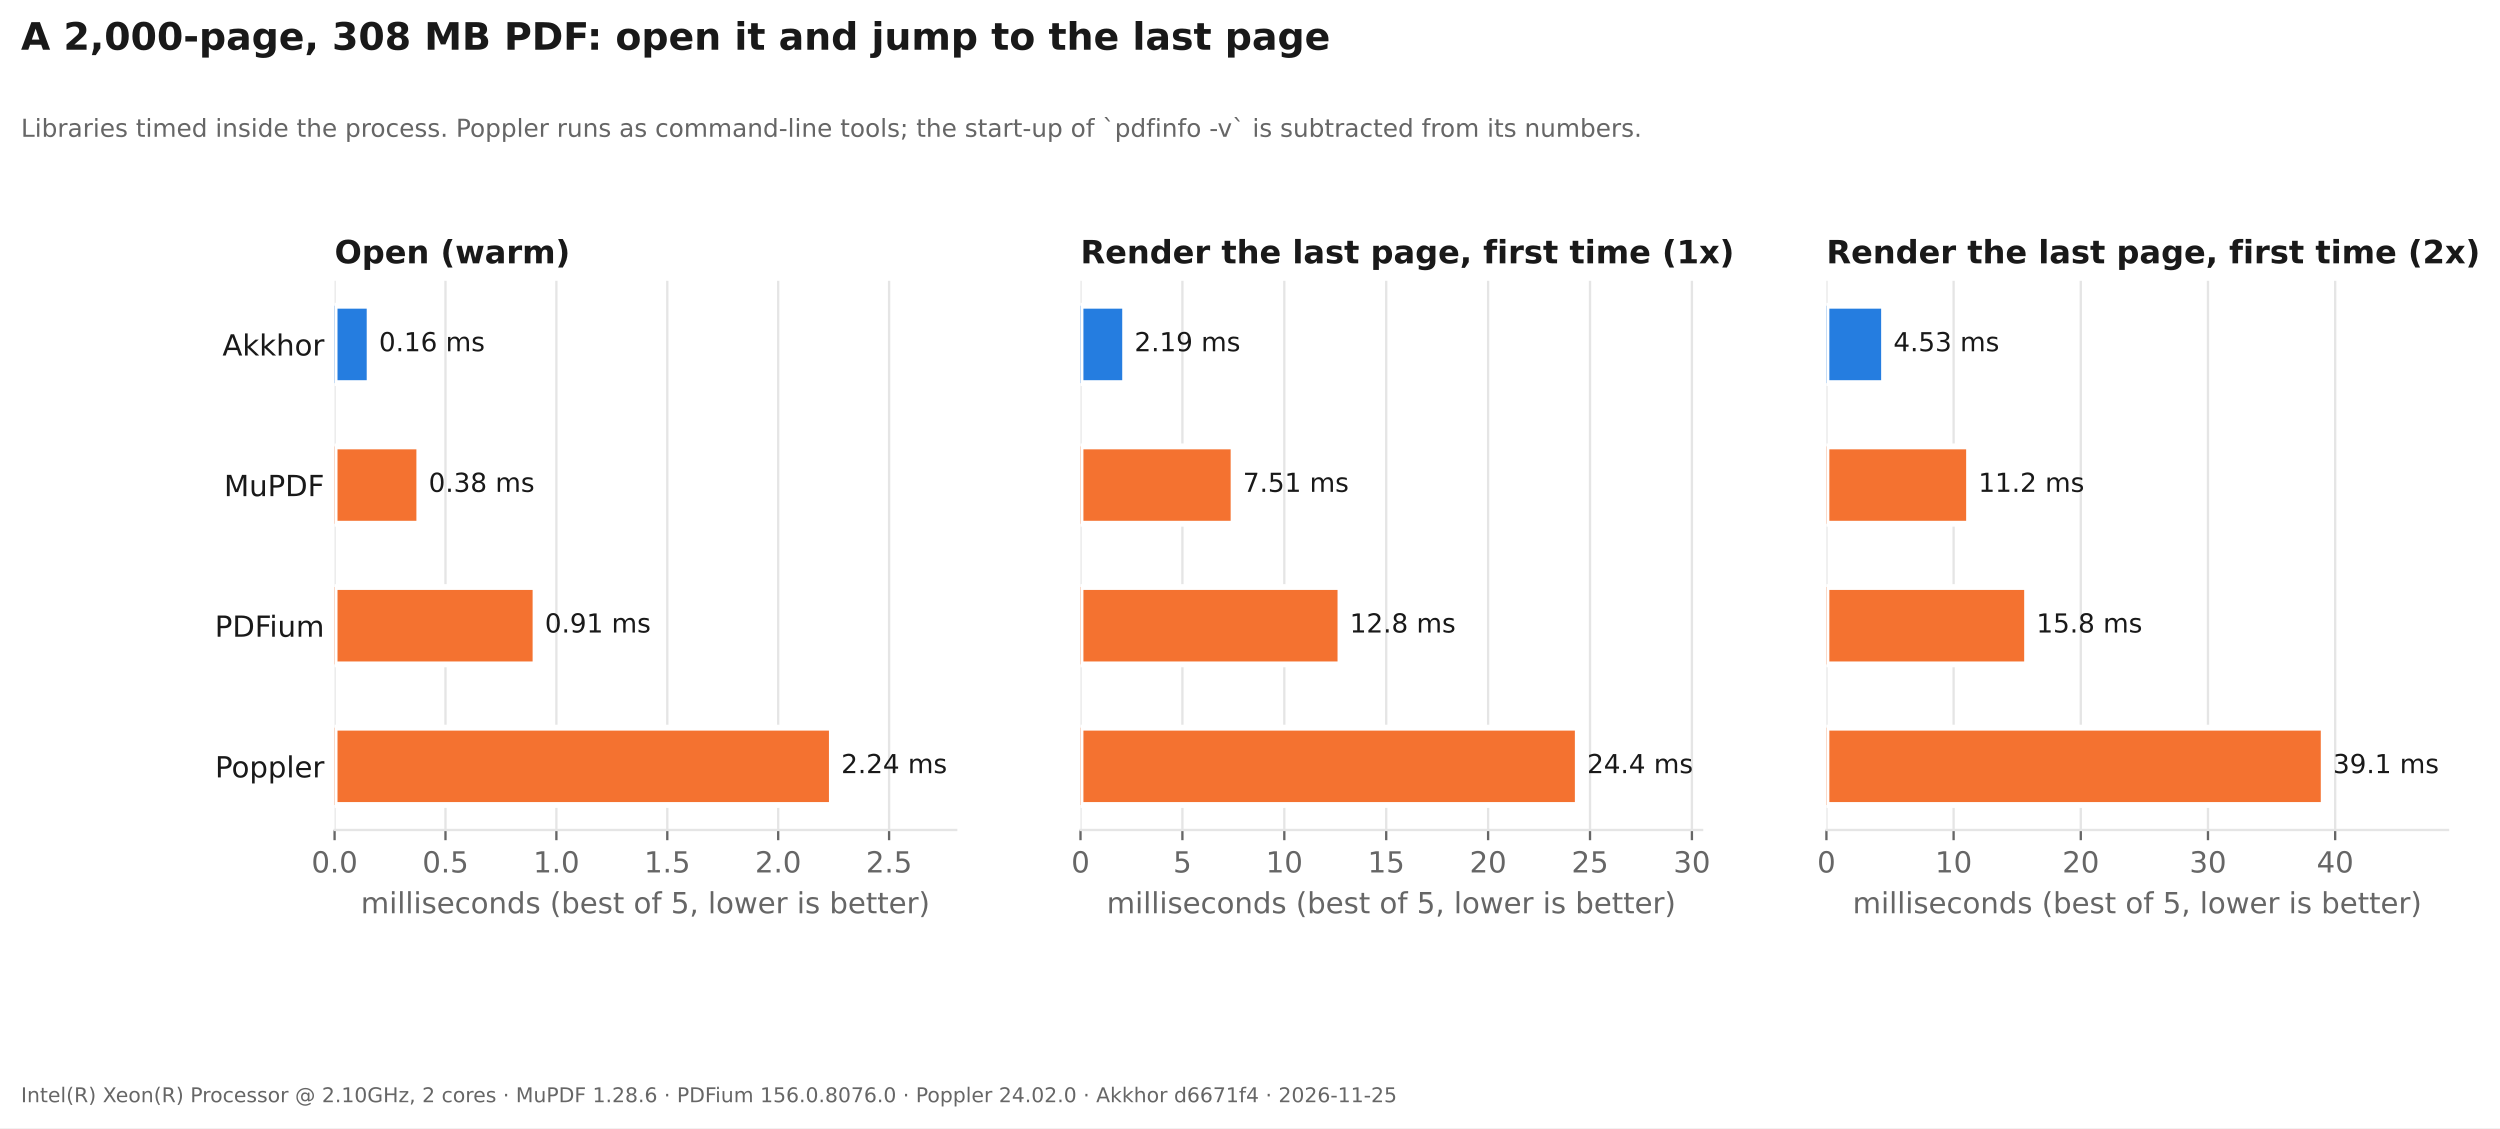
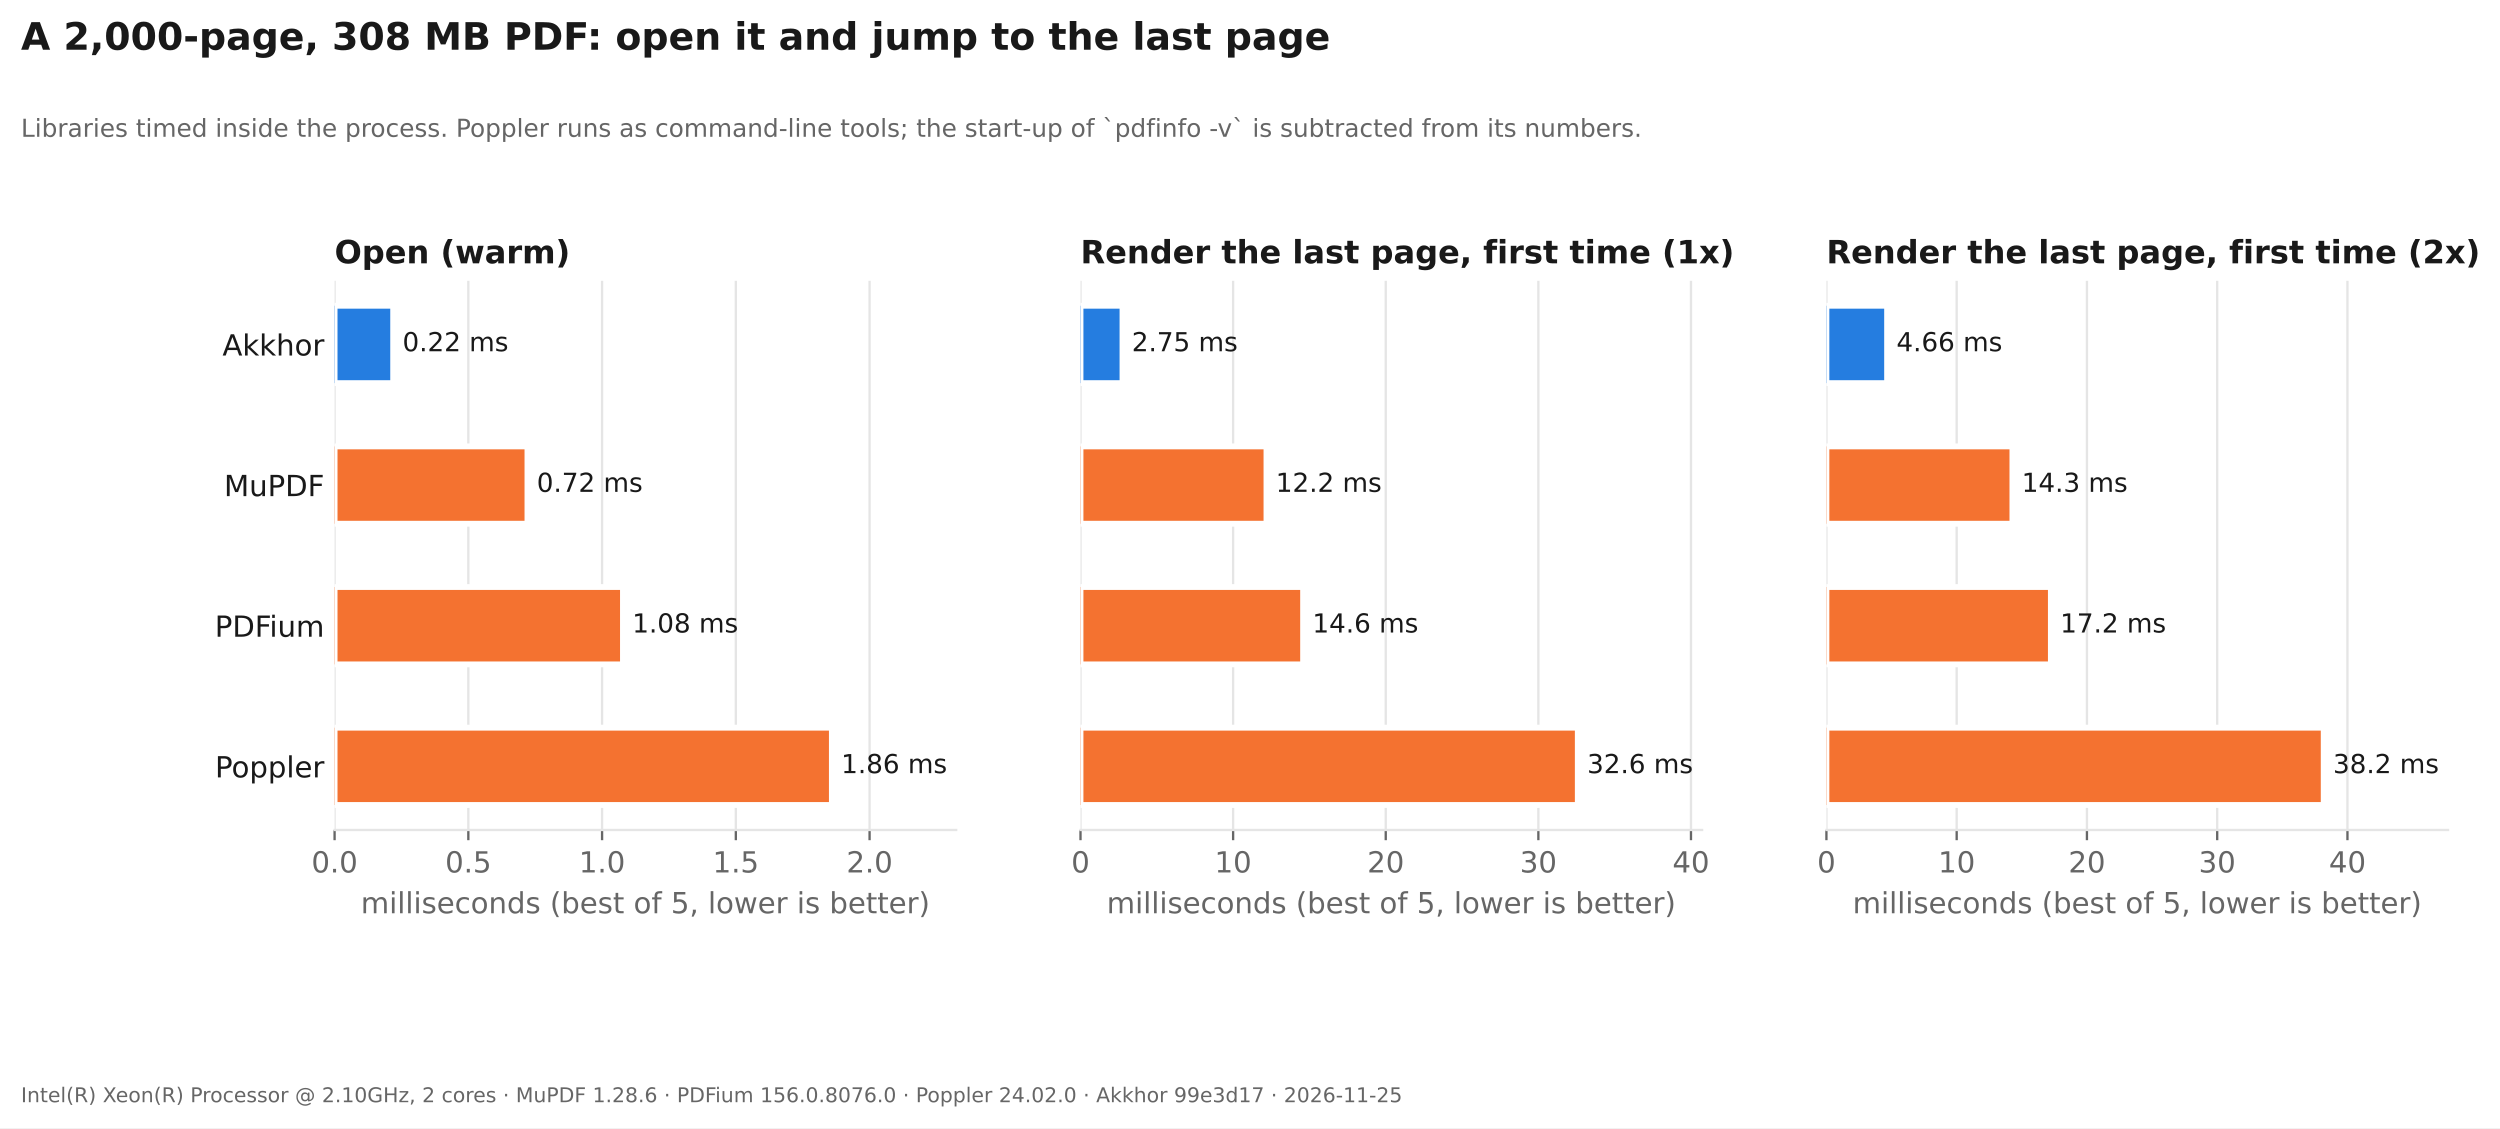
<svg xmlns="http://www.w3.org/2000/svg" xmlns:xlink="http://www.w3.org/1999/xlink" width="858.08pt" height="387.202pt" viewBox="0 0 858.08 387.202" version="1.1">
  <defs>
    <style type="text/css">*{stroke-linejoin: round; stroke-linecap: butt}</style>
  </defs>
  <g id="figure_1">
    <g id="patch_1">
      <path d="M 0 387.202  L 858.08 387.202  L 858.08 0  L 0 0  z " style="fill: #ffffff" />
    </g>
    <g id="axes_1">
      <g id="patch_2">
        <path d="M 114.84 284.873  L 328.193 284.873  L 328.193 96.377  L 114.84 96.377  z " style="fill: #ffffff" />
      </g>
      <g id="matplotlib.axis_1">
        <g id="xtick_1">
          <g id="line2d_1">
-             <path d="M 114.84 284.873  L 114.84 96.377  " clip-path="url(#p7be6ec10b6)" style="fill: none; stroke: #e5e5e5; stroke-width: 0.8; stroke-linecap: square" />
+             <path d="M 114.84 284.873  L 114.84 96.377  " clip-path="url(#p5f30c276a0)" style="fill: none; stroke: #e5e5e5; stroke-width: 0.8; stroke-linecap: square" />
          </g>
          <g id="line2d_2">
            <defs>
-               <path id="m6d12902728" d="M 0 0  L 0 3.5  " style="stroke: #666666; stroke-width: 0.8" />
+               <path id="mf5a9e89956" d="M 0 0  L 0 3.5  " style="stroke: #666666; stroke-width: 0.8" />
            </defs>
            <g>
-               <use xlink:href="#m6d12902728" x="114.84" y="284.873" style="fill: #666666; stroke: #666666; stroke-width: 0.8" />
+               <use xlink:href="#mf5a9e89956" x="114.84" y="284.873" style="fill: #666666; stroke: #666666; stroke-width: 0.8" />
            </g>
          </g>
          <g id="text_1">
            <text style="font-size: 10px; font-family: 'DejaVu Sans'; text-anchor: middle; fill: #666666" x="114.84" y="299.471" transform="rotate(-0 114.84 299.4707)">0.0</text>
          </g>
        </g>
        <g id="xtick_2">
          <g id="line2d_3">
-             <path d="M 152.905 284.873  L 152.905 96.377  " clip-path="url(#p7be6ec10b6)" style="fill: none; stroke: #e5e5e5; stroke-width: 0.8; stroke-linecap: square" />
+             <path d="M 160.747 284.873  L 160.747 96.377  " clip-path="url(#p5f30c276a0)" style="fill: none; stroke: #e5e5e5; stroke-width: 0.8; stroke-linecap: square" />
          </g>
          <g id="line2d_4">
            <g>
-               <use xlink:href="#m6d12902728" x="152.905" y="284.873" style="fill: #666666; stroke: #666666; stroke-width: 0.8" />
+               <use xlink:href="#mf5a9e89956" x="160.747" y="284.873" style="fill: #666666; stroke: #666666; stroke-width: 0.8" />
            </g>
          </g>
          <g id="text_2">
-             <text style="font-size: 10px; font-family: 'DejaVu Sans'; text-anchor: middle; fill: #666666" x="152.905" y="299.471" transform="rotate(-0 152.9048 299.4707)">0.5</text>
+             <text style="font-size: 10px; font-family: 'DejaVu Sans'; text-anchor: middle; fill: #666666" x="160.747" y="299.471" transform="rotate(-0 160.747 299.4707)">0.5</text>
          </g>
        </g>
        <g id="xtick_3">
          <g id="line2d_5">
-             <path d="M 190.97 284.873  L 190.97 96.377  " clip-path="url(#p7be6ec10b6)" style="fill: none; stroke: #e5e5e5; stroke-width: 0.8; stroke-linecap: square" />
+             <path d="M 206.654 284.873  L 206.654 96.377  " clip-path="url(#p5f30c276a0)" style="fill: none; stroke: #e5e5e5; stroke-width: 0.8; stroke-linecap: square" />
          </g>
          <g id="line2d_6">
            <g>
-               <use xlink:href="#m6d12902728" x="190.97" y="284.873" style="fill: #666666; stroke: #666666; stroke-width: 0.8" />
+               <use xlink:href="#mf5a9e89956" x="206.654" y="284.873" style="fill: #666666; stroke: #666666; stroke-width: 0.8" />
            </g>
          </g>
          <g id="text_3">
-             <text style="font-size: 10px; font-family: 'DejaVu Sans'; text-anchor: middle; fill: #666666" x="190.97" y="299.471" transform="rotate(-0 190.9695 299.4707)">1.0</text>
+             <text style="font-size: 10px; font-family: 'DejaVu Sans'; text-anchor: middle; fill: #666666" x="206.654" y="299.471" transform="rotate(-0 206.6541 299.4707)">1.0</text>
          </g>
        </g>
        <g id="xtick_4">
          <g id="line2d_7">
-             <path d="M 229.034 284.873  L 229.034 96.377  " clip-path="url(#p7be6ec10b6)" style="fill: none; stroke: #e5e5e5; stroke-width: 0.8; stroke-linecap: square" />
+             <path d="M 252.561 284.873  L 252.561 96.377  " clip-path="url(#p5f30c276a0)" style="fill: none; stroke: #e5e5e5; stroke-width: 0.8; stroke-linecap: square" />
          </g>
          <g id="line2d_8">
            <g>
-               <use xlink:href="#m6d12902728" x="229.034" y="284.873" style="fill: #666666; stroke: #666666; stroke-width: 0.8" />
+               <use xlink:href="#mf5a9e89956" x="252.561" y="284.873" style="fill: #666666; stroke: #666666; stroke-width: 0.8" />
            </g>
          </g>
          <g id="text_4">
-             <text style="font-size: 10px; font-family: 'DejaVu Sans'; text-anchor: middle; fill: #666666" x="229.034" y="299.471" transform="rotate(-0 229.0343 299.4707)">1.5</text>
+             <text style="font-size: 10px; font-family: 'DejaVu Sans'; text-anchor: middle; fill: #666666" x="252.561" y="299.471" transform="rotate(-0 252.5611 299.4707)">1.5</text>
          </g>
        </g>
        <g id="xtick_5">
          <g id="line2d_9">
-             <path d="M 267.099 284.873  L 267.099 96.377  " clip-path="url(#p7be6ec10b6)" style="fill: none; stroke: #e5e5e5; stroke-width: 0.8; stroke-linecap: square" />
+             <path d="M 298.468 284.873  L 298.468 96.377  " clip-path="url(#p5f30c276a0)" style="fill: none; stroke: #e5e5e5; stroke-width: 0.8; stroke-linecap: square" />
          </g>
          <g id="line2d_10">
            <g>
-               <use xlink:href="#m6d12902728" x="267.099" y="284.873" style="fill: #666666; stroke: #666666; stroke-width: 0.8" />
+               <use xlink:href="#mf5a9e89956" x="298.468" y="284.873" style="fill: #666666; stroke: #666666; stroke-width: 0.8" />
            </g>
          </g>
          <g id="text_5">
-             <text style="font-size: 10px; font-family: 'DejaVu Sans'; text-anchor: middle; fill: #666666" x="267.099" y="299.471" transform="rotate(-0 267.099 299.4707)">2.0</text>
-           </g>
-         </g>
-         <g id="xtick_6">
-           <g id="line2d_11">
-             <path d="M 305.164 284.873  L 305.164 96.377  " clip-path="url(#p7be6ec10b6)" style="fill: none; stroke: #e5e5e5; stroke-width: 0.8; stroke-linecap: square" />
-           </g>
-           <g id="line2d_12">
-             <g>
-               <use xlink:href="#m6d12902728" x="305.164" y="284.873" style="fill: #666666; stroke: #666666; stroke-width: 0.8" />
-             </g>
-           </g>
-           <g id="text_6">
-             <text style="font-size: 10px; font-family: 'DejaVu Sans'; text-anchor: middle; fill: #666666" x="305.164" y="299.471" transform="rotate(-0 305.1638 299.4707)">2.5</text>
-           </g>
-         </g>
-         <g id="text_7">
+             <text style="font-size: 10px; font-family: 'DejaVu Sans'; text-anchor: middle; fill: #666666" x="298.468" y="299.471" transform="rotate(-0 298.4681 299.4707)">2.0</text>
+           </g>
+         </g>
+         <g id="text_6">
          <text style="font-size: 10px; font-family: 'DejaVu Sans'; text-anchor: middle; fill: #666666" x="221.516" y="313.471" transform="rotate(-0 221.5165 313.4715)">milliseconds (best of 5, lower is better)</text>
        </g>
      </g>
      <g id="matplotlib.axis_2">
        <g id="ytick_1">
+           <g id="line2d_11" />
+           <g id="text_7">
+             <text style="font-size: 10px; font-family: 'DejaVu Sans'; text-anchor: end; fill: #191919" x="111.34" y="122.019" transform="rotate(-0 111.34 122.0186)">Akkhor</text>
+           </g>
+         </g>
+         <g id="ytick_2">
+           <g id="line2d_12" />
+           <g id="text_8">
+             <text style="font-size: 10px; font-family: 'DejaVu Sans'; text-anchor: end; fill: #191919" x="111.34" y="170.289" transform="rotate(-0 111.34 170.2886)">MuPDF</text>
+           </g>
+         </g>
+         <g id="ytick_3">
          <g id="line2d_13" />
-           <g id="text_8">
-             <text style="font-size: 10px; font-family: 'DejaVu Sans'; text-anchor: end; fill: #191919" x="111.34" y="122.019" transform="rotate(-0 111.34 122.0186)">Akkhor</text>
-           </g>
-         </g>
-         <g id="ytick_2">
+           <g id="text_9">
+             <text style="font-size: 10px; font-family: 'DejaVu Sans'; text-anchor: end; fill: #191919" x="111.34" y="218.559" transform="rotate(-0 111.34 218.5594)">PDFium</text>
+           </g>
+         </g>
+         <g id="ytick_4">
          <g id="line2d_14" />
-           <g id="text_9">
-             <text style="font-size: 10px; font-family: 'DejaVu Sans'; text-anchor: end; fill: #191919" x="111.34" y="170.289" transform="rotate(-0 111.34 170.2886)">MuPDF</text>
-           </g>
-         </g>
-         <g id="ytick_3">
-           <g id="line2d_15" />
          <g id="text_10">
-             <text style="font-size: 10px; font-family: 'DejaVu Sans'; text-anchor: end; fill: #191919" x="111.34" y="218.559" transform="rotate(-0 111.34 218.5594)">PDFium</text>
-           </g>
-         </g>
-         <g id="ytick_4">
-           <g id="line2d_16" />
-           <g id="text_11">
            <text style="font-size: 10px; font-family: 'DejaVu Sans'; text-anchor: end; fill: #191919" x="111.34" y="266.83" transform="rotate(-0 111.34 266.8299)">Poppler</text>
          </g>
        </g>
      </g>
      <g id="patch_3">
-         <path d="M 114.84 131.494  L 126.868 131.494  L 126.868 104.945  L 114.84 104.945  z " clip-path="url(#p7be6ec10b6)" style="fill: #257de0; stroke: #ffffff; stroke-width: 2; stroke-linejoin: miter" />
+         <path d="M 114.84 131.494  L 134.947 131.494  L 134.947 104.945  L 114.84 104.945  z " clip-path="url(#p5f30c276a0)" style="fill: #257de0; stroke: #ffffff; stroke-width: 2; stroke-linejoin: miter" />
      </g>
      <g id="patch_4">
-         <path d="M 114.84 179.764  L 143.921 179.764  L 143.921 153.215  L 114.84 153.215  z " clip-path="url(#p7be6ec10b6)" style="fill: #f47230; stroke: #ffffff; stroke-width: 2; stroke-linejoin: miter" />
+         <path d="M 114.84 179.764  L 181.038 179.764  L 181.038 153.215  L 114.84 153.215  z " clip-path="url(#p5f30c276a0)" style="fill: #f47230; stroke: #ffffff; stroke-width: 2; stroke-linejoin: miter" />
      </g>
      <g id="patch_5">
-         <path d="M 114.84 228.035  L 183.813 228.035  L 183.813 201.486  L 114.84 201.486  z " clip-path="url(#p7be6ec10b6)" style="fill: #f47230; stroke: #ffffff; stroke-width: 2; stroke-linejoin: miter" />
+         <path d="M 114.84 228.035  L 213.816 228.035  L 213.816 201.486  L 114.84 201.486  z " clip-path="url(#p5f30c276a0)" style="fill: #f47230; stroke: #ffffff; stroke-width: 2; stroke-linejoin: miter" />
      </g>
      <g id="patch_6">
-         <path d="M 114.84 276.305  L 285.522 276.305  L 285.522 249.756  L 114.84 249.756  z " clip-path="url(#p7be6ec10b6)" style="fill: #f47230; stroke: #ffffff; stroke-width: 2; stroke-linejoin: miter" />
+         <path d="M 114.84 276.305  L 285.522 276.305  L 285.522 249.756  L 114.84 249.756  z " clip-path="url(#p5f30c276a0)" style="fill: #f47230; stroke: #ffffff; stroke-width: 2; stroke-linejoin: miter" />
      </g>
      <g id="patch_7">
        <path d="M 114.84 284.873  L 328.193 284.873  " style="fill: none; stroke: #e5e5e5; stroke-width: 0.8; stroke-linejoin: miter; stroke-linecap: square" />
      </g>
+       <g id="text_11">
+         <text style="font-size: 9px; font-family: 'DejaVu Sans'; text-anchor: start; fill: #191919" x="138.148" y="120.557" transform="rotate(-0 138.1476 120.5573)">0.22 ms</text>
+       </g>
      <g id="text_12">
-         <text style="font-size: 9px; font-family: 'DejaVu Sans'; text-anchor: start; fill: #191919" x="130.069" y="120.557" transform="rotate(-0 130.0688 120.5573)">0.16 ms</text>
+         <text style="font-size: 9px; font-family: 'DejaVu Sans'; text-anchor: start; fill: #191919" x="184.238" y="168.828" transform="rotate(-0 184.2382 168.8277)">0.72 ms</text>
      </g>
      <g id="text_13">
-         <text style="font-size: 9px; font-family: 'DejaVu Sans'; text-anchor: start; fill: #191919" x="147.122" y="168.828" transform="rotate(-0 147.1218 168.8277)">0.38 ms</text>
+         <text style="font-size: 9px; font-family: 'DejaVu Sans'; text-anchor: start; fill: #191919" x="217.016" y="217.098" transform="rotate(-0 217.0159 217.0981)">1.08 ms</text>
      </g>
      <g id="text_14">
-         <text style="font-size: 9px; font-family: 'DejaVu Sans'; text-anchor: start; fill: #191919" x="187.014" y="217.098" transform="rotate(-0 187.0136 217.0981)">0.91 ms</text>
+         <text style="font-size: 9px; font-family: 'DejaVu Sans'; text-anchor: start; fill: #191919" x="288.723" y="265.369" transform="rotate(-0 288.7226 265.3685)">1.86 ms</text>
      </g>
      <g id="text_15">
-         <text style="font-size: 9px; font-family: 'DejaVu Sans'; text-anchor: start; fill: #191919" x="288.723" y="265.369" transform="rotate(-0 288.7226 265.3685)">2.24 ms</text>
-       </g>
-       <g id="text_16">
        <text style="font-weight: 700; font-size: 11px; font-family: 'DejaVu Sans'; text-anchor: start; fill: #191919" x="114.84" y="90.377" transform="rotate(-0 114.84 90.37702)">Open (warm)</text>
      </g>
    </g>
    <g id="axes_2">
      <g id="patch_8">
        <path d="M 370.864 284.873  L 584.216 284.873  L 584.216 96.377  L 370.864 96.377  z " style="fill: #ffffff" />
      </g>
      <g id="matplotlib.axis_3">
+         <g id="xtick_6">
+           <g id="line2d_15">
+             <path d="M 370.864 284.873  L 370.864 96.377  " clip-path="url(#pdcca6af218)" style="fill: none; stroke: #e5e5e5; stroke-width: 0.8; stroke-linecap: square" />
+           </g>
+           <g id="line2d_16">
+             <g>
+               <use xlink:href="#mf5a9e89956" x="370.864" y="284.873" style="fill: #666666; stroke: #666666; stroke-width: 0.8" />
+             </g>
+           </g>
+           <g id="text_16">
+             <text style="font-size: 10px; font-family: 'DejaVu Sans'; text-anchor: middle; fill: #666666" x="370.864" y="299.471" transform="rotate(-0 370.8635 299.4707)">0</text>
+           </g>
+         </g>
        <g id="xtick_7">
          <g id="line2d_17">
-             <path d="M 370.864 284.873  L 370.864 96.377  " clip-path="url(#pda4bea9f92)" style="fill: none; stroke: #e5e5e5; stroke-width: 0.8; stroke-linecap: square" />
+             <path d="M 423.247 284.873  L 423.247 96.377  " clip-path="url(#pdcca6af218)" style="fill: none; stroke: #e5e5e5; stroke-width: 0.8; stroke-linecap: square" />
          </g>
          <g id="line2d_18">
            <g>
-               <use xlink:href="#m6d12902728" x="370.864" y="284.873" style="fill: #666666; stroke: #666666; stroke-width: 0.8" />
+               <use xlink:href="#mf5a9e89956" x="423.247" y="284.873" style="fill: #666666; stroke: #666666; stroke-width: 0.8" />
            </g>
          </g>
          <g id="text_17">
-             <text style="font-size: 10px; font-family: 'DejaVu Sans'; text-anchor: middle; fill: #666666" x="370.864" y="299.471" transform="rotate(-0 370.8635 299.4707)">0</text>
+             <text style="font-size: 10px; font-family: 'DejaVu Sans'; text-anchor: middle; fill: #666666" x="423.247" y="299.471" transform="rotate(-0 423.2474 299.4707)">10</text>
          </g>
        </g>
        <g id="xtick_8">
          <g id="line2d_19">
-             <path d="M 405.839 284.873  L 405.839 96.377  " clip-path="url(#pda4bea9f92)" style="fill: none; stroke: #e5e5e5; stroke-width: 0.8; stroke-linecap: square" />
+             <path d="M 475.631 284.873  L 475.631 96.377  " clip-path="url(#pdcca6af218)" style="fill: none; stroke: #e5e5e5; stroke-width: 0.8; stroke-linecap: square" />
          </g>
          <g id="line2d_20">
            <g>
-               <use xlink:href="#m6d12902728" x="405.839" y="284.873" style="fill: #666666; stroke: #666666; stroke-width: 0.8" />
+               <use xlink:href="#mf5a9e89956" x="475.631" y="284.873" style="fill: #666666; stroke: #666666; stroke-width: 0.8" />
            </g>
          </g>
          <g id="text_18">
-             <text style="font-size: 10px; font-family: 'DejaVu Sans'; text-anchor: middle; fill: #666666" x="405.839" y="299.471" transform="rotate(-0 405.8394 299.4707)">5</text>
+             <text style="font-size: 10px; font-family: 'DejaVu Sans'; text-anchor: middle; fill: #666666" x="475.631" y="299.471" transform="rotate(-0 475.6313 299.4707)">20</text>
          </g>
        </g>
        <g id="xtick_9">
          <g id="line2d_21">
-             <path d="M 440.815 284.873  L 440.815 96.377  " clip-path="url(#pda4bea9f92)" style="fill: none; stroke: #e5e5e5; stroke-width: 0.8; stroke-linecap: square" />
+             <path d="M 528.015 284.873  L 528.015 96.377  " clip-path="url(#pdcca6af218)" style="fill: none; stroke: #e5e5e5; stroke-width: 0.8; stroke-linecap: square" />
          </g>
          <g id="line2d_22">
            <g>
-               <use xlink:href="#m6d12902728" x="440.815" y="284.873" style="fill: #666666; stroke: #666666; stroke-width: 0.8" />
+               <use xlink:href="#mf5a9e89956" x="528.015" y="284.873" style="fill: #666666; stroke: #666666; stroke-width: 0.8" />
            </g>
          </g>
          <g id="text_19">
-             <text style="font-size: 10px; font-family: 'DejaVu Sans'; text-anchor: middle; fill: #666666" x="440.815" y="299.471" transform="rotate(-0 440.8153 299.4707)">10</text>
+             <text style="font-size: 10px; font-family: 'DejaVu Sans'; text-anchor: middle; fill: #666666" x="528.015" y="299.471" transform="rotate(-0 528.0151 299.4707)">30</text>
          </g>
        </g>
        <g id="xtick_10">
          <g id="line2d_23">
-             <path d="M 475.791 284.873  L 475.791 96.377  " clip-path="url(#pda4bea9f92)" style="fill: none; stroke: #e5e5e5; stroke-width: 0.8; stroke-linecap: square" />
+             <path d="M 580.399 284.873  L 580.399 96.377  " clip-path="url(#pdcca6af218)" style="fill: none; stroke: #e5e5e5; stroke-width: 0.8; stroke-linecap: square" />
          </g>
          <g id="line2d_24">
            <g>
-               <use xlink:href="#m6d12902728" x="475.791" y="284.873" style="fill: #666666; stroke: #666666; stroke-width: 0.8" />
+               <use xlink:href="#mf5a9e89956" x="580.399" y="284.873" style="fill: #666666; stroke: #666666; stroke-width: 0.8" />
            </g>
          </g>
          <g id="text_20">
-             <text style="font-size: 10px; font-family: 'DejaVu Sans'; text-anchor: middle; fill: #666666" x="475.791" y="299.471" transform="rotate(-0 475.7912 299.4707)">15</text>
-           </g>
-         </g>
-         <g id="xtick_11">
-           <g id="line2d_25">
-             <path d="M 510.767 284.873  L 510.767 96.377  " clip-path="url(#pda4bea9f92)" style="fill: none; stroke: #e5e5e5; stroke-width: 0.8; stroke-linecap: square" />
-           </g>
-           <g id="line2d_26">
-             <g>
-               <use xlink:href="#m6d12902728" x="510.767" y="284.873" style="fill: #666666; stroke: #666666; stroke-width: 0.8" />
-             </g>
-           </g>
-           <g id="text_21">
-             <text style="font-size: 10px; font-family: 'DejaVu Sans'; text-anchor: middle; fill: #666666" x="510.767" y="299.471" transform="rotate(-0 510.7671 299.4707)">20</text>
-           </g>
-         </g>
-         <g id="xtick_12">
-           <g id="line2d_27">
-             <path d="M 545.743 284.873  L 545.743 96.377  " clip-path="url(#pda4bea9f92)" style="fill: none; stroke: #e5e5e5; stroke-width: 0.8; stroke-linecap: square" />
-           </g>
-           <g id="line2d_28">
-             <g>
-               <use xlink:href="#m6d12902728" x="545.743" y="284.873" style="fill: #666666; stroke: #666666; stroke-width: 0.8" />
-             </g>
-           </g>
-           <g id="text_22">
-             <text style="font-size: 10px; font-family: 'DejaVu Sans'; text-anchor: middle; fill: #666666" x="545.743" y="299.471" transform="rotate(-0 545.743 299.4707)">25</text>
-           </g>
-         </g>
-         <g id="xtick_13">
-           <g id="line2d_29">
-             <path d="M 580.719 284.873  L 580.719 96.377  " clip-path="url(#pda4bea9f92)" style="fill: none; stroke: #e5e5e5; stroke-width: 0.8; stroke-linecap: square" />
-           </g>
-           <g id="line2d_30">
-             <g>
-               <use xlink:href="#m6d12902728" x="580.719" y="284.873" style="fill: #666666; stroke: #666666; stroke-width: 0.8" />
-             </g>
-           </g>
-           <g id="text_23">
-             <text style="font-size: 10px; font-family: 'DejaVu Sans'; text-anchor: middle; fill: #666666" x="580.719" y="299.471" transform="rotate(-0 580.7189 299.4707)">30</text>
-           </g>
-         </g>
-         <g id="text_24">
+             <text style="font-size: 10px; font-family: 'DejaVu Sans'; text-anchor: middle; fill: #666666" x="580.399" y="299.471" transform="rotate(-0 580.399 299.4707)">40</text>
+           </g>
+         </g>
+         <g id="text_21">
          <text style="font-size: 10px; font-family: 'DejaVu Sans'; text-anchor: middle; fill: #666666" x="477.54" y="313.471" transform="rotate(-0 477.54 313.4715)">milliseconds (best of 5, lower is better)</text>
        </g>
      </g>
      <g id="matplotlib.axis_4">
        <g id="ytick_5">
-           <g id="line2d_31" />
+           <g id="line2d_25" />
        </g>
        <g id="ytick_6">
-           <g id="line2d_32" />
+           <g id="line2d_26" />
        </g>
        <g id="ytick_7">
-           <g id="line2d_33" />
+           <g id="line2d_27" />
        </g>
        <g id="ytick_8">
-           <g id="line2d_34" />
+           <g id="line2d_28" />
        </g>
      </g>
      <g id="patch_9">
-         <path d="M 370.864 131.494  L 386.183 131.494  L 386.183 104.945  L 370.864 104.945  z " clip-path="url(#pda4bea9f92)" style="fill: #257de0; stroke: #ffffff; stroke-width: 2; stroke-linejoin: miter" />
+         <path d="M 370.864 131.494  L 385.274 131.494  L 385.274 104.945  L 370.864 104.945  z " clip-path="url(#pdcca6af218)" style="fill: #257de0; stroke: #ffffff; stroke-width: 2; stroke-linejoin: miter" />
      </g>
      <g id="patch_10">
-         <path d="M 370.864 179.764  L 423.404 179.764  L 423.404 153.215  L 370.864 153.215  z " clip-path="url(#pda4bea9f92)" style="fill: #f47230; stroke: #ffffff; stroke-width: 2; stroke-linejoin: miter" />
+         <path d="M 370.864 179.764  L 434.693 179.764  L 434.693 153.215  L 370.864 153.215  z " clip-path="url(#pdcca6af218)" style="fill: #f47230; stroke: #ffffff; stroke-width: 2; stroke-linejoin: miter" />
      </g>
      <g id="patch_11">
-         <path d="M 370.864 228.035  L 460.087 228.035  L 460.087 201.486  L 370.864 201.486  z " clip-path="url(#pda4bea9f92)" style="fill: #f47230; stroke: #ffffff; stroke-width: 2; stroke-linejoin: miter" />
+         <path d="M 370.864 228.035  L 447.265 228.035  L 447.265 201.486  L 370.864 201.486  z " clip-path="url(#pdcca6af218)" style="fill: #f47230; stroke: #ffffff; stroke-width: 2; stroke-linejoin: miter" />
      </g>
      <g id="patch_12">
-         <path d="M 370.864 276.305  L 541.546 276.305  L 541.546 249.756  L 370.864 249.756  z " clip-path="url(#pda4bea9f92)" style="fill: #f47230; stroke: #ffffff; stroke-width: 2; stroke-linejoin: miter" />
+         <path d="M 370.864 276.305  L 541.546 276.305  L 541.546 249.756  L 370.864 249.756  z " clip-path="url(#pdcca6af218)" style="fill: #f47230; stroke: #ffffff; stroke-width: 2; stroke-linejoin: miter" />
      </g>
      <g id="patch_13">
        <path d="M 370.864 284.873  L 584.216 284.873  " style="fill: none; stroke: #e5e5e5; stroke-width: 0.8; stroke-linejoin: miter; stroke-linecap: square" />
      </g>
+       <g id="text_22">
+         <text style="font-size: 9px; font-family: 'DejaVu Sans'; text-anchor: start; fill: #191919" x="388.475" y="120.557" transform="rotate(-0 388.4746 120.5573)">2.75 ms</text>
+       </g>
+       <g id="text_23">
+         <text style="font-size: 9px; font-family: 'DejaVu Sans'; text-anchor: start; fill: #191919" x="437.894" y="168.828" transform="rotate(-0 437.8936 168.8277)">12.2 ms</text>
+       </g>
+       <g id="text_24">
+         <text style="font-size: 9px; font-family: 'DejaVu Sans'; text-anchor: start; fill: #191919" x="450.466" y="217.098" transform="rotate(-0 450.4657 217.0981)">14.6 ms</text>
+       </g>
      <g id="text_25">
-         <text style="font-size: 9px; font-family: 'DejaVu Sans'; text-anchor: start; fill: #191919" x="389.383" y="120.557" transform="rotate(-0 389.3833 120.5573)">2.19 ms</text>
+         <text style="font-size: 9px; font-family: 'DejaVu Sans'; text-anchor: start; fill: #191919" x="544.746" y="265.369" transform="rotate(-0 544.7462 265.3685)">32.6 ms</text>
      </g>
      <g id="text_26">
-         <text style="font-size: 9px; font-family: 'DejaVu Sans'; text-anchor: start; fill: #191919" x="426.605" y="168.828" transform="rotate(-0 426.6046 168.8277)">7.51 ms</text>
-       </g>
-       <g id="text_27">
-         <text style="font-size: 9px; font-family: 'DejaVu Sans'; text-anchor: start; fill: #191919" x="463.287" y="217.098" transform="rotate(-0 463.2873 217.0981)">12.8 ms</text>
-       </g>
-       <g id="text_28">
-         <text style="font-size: 9px; font-family: 'DejaVu Sans'; text-anchor: start; fill: #191919" x="544.746" y="265.369" transform="rotate(-0 544.7462 265.3685)">24.4 ms</text>
-       </g>
-       <g id="text_29">
        <text style="font-weight: 700; font-size: 11px; font-family: 'DejaVu Sans'; text-anchor: start; fill: #191919" x="370.864" y="90.377" transform="rotate(-0 370.8635 90.37702)">Render the last page, first time (1x)</text>
      </g>
    </g>
    <g id="axes_3">
      <g id="patch_14">
        <path d="M 626.887 284.873  L 840.24 284.873  L 840.24 96.377  L 626.887 96.377  z " style="fill: #ffffff" />
      </g>
      <g id="matplotlib.axis_5">
+         <g id="xtick_11">
+           <g id="line2d_29">
+             <path d="M 626.887 284.873  L 626.887 96.377  " clip-path="url(#pb1a9860f54)" style="fill: none; stroke: #e5e5e5; stroke-width: 0.8; stroke-linecap: square" />
+           </g>
+           <g id="line2d_30">
+             <g>
+               <use xlink:href="#mf5a9e89956" x="626.887" y="284.873" style="fill: #666666; stroke: #666666; stroke-width: 0.8" />
+             </g>
+           </g>
+           <g id="text_27">
+             <text style="font-size: 10px; font-family: 'DejaVu Sans'; text-anchor: middle; fill: #666666" x="626.887" y="299.471" transform="rotate(-0 626.8871 299.4707)">0</text>
+           </g>
+         </g>
+         <g id="xtick_12">
+           <g id="line2d_31">
+             <path d="M 671.595 284.873  L 671.595 96.377  " clip-path="url(#pb1a9860f54)" style="fill: none; stroke: #e5e5e5; stroke-width: 0.8; stroke-linecap: square" />
+           </g>
+           <g id="line2d_32">
+             <g>
+               <use xlink:href="#mf5a9e89956" x="671.595" y="284.873" style="fill: #666666; stroke: #666666; stroke-width: 0.8" />
+             </g>
+           </g>
+           <g id="text_28">
+             <text style="font-size: 10px; font-family: 'DejaVu Sans'; text-anchor: middle; fill: #666666" x="671.595" y="299.471" transform="rotate(-0 671.5952 299.4707)">10</text>
+           </g>
+         </g>
+         <g id="xtick_13">
+           <g id="line2d_33">
+             <path d="M 716.303 284.873  L 716.303 96.377  " clip-path="url(#pb1a9860f54)" style="fill: none; stroke: #e5e5e5; stroke-width: 0.8; stroke-linecap: square" />
+           </g>
+           <g id="line2d_34">
+             <g>
+               <use xlink:href="#mf5a9e89956" x="716.303" y="284.873" style="fill: #666666; stroke: #666666; stroke-width: 0.8" />
+             </g>
+           </g>
+           <g id="text_29">
+             <text style="font-size: 10px; font-family: 'DejaVu Sans'; text-anchor: middle; fill: #666666" x="716.303" y="299.471" transform="rotate(-0 716.3034 299.4707)">20</text>
+           </g>
+         </g>
        <g id="xtick_14">
          <g id="line2d_35">
-             <path d="M 626.887 284.873  L 626.887 96.377  " clip-path="url(#p7fc89ed9c0)" style="fill: none; stroke: #e5e5e5; stroke-width: 0.8; stroke-linecap: square" />
+             <path d="M 761.012 284.873  L 761.012 96.377  " clip-path="url(#pb1a9860f54)" style="fill: none; stroke: #e5e5e5; stroke-width: 0.8; stroke-linecap: square" />
          </g>
          <g id="line2d_36">
            <g>
-               <use xlink:href="#m6d12902728" x="626.887" y="284.873" style="fill: #666666; stroke: #666666; stroke-width: 0.8" />
+               <use xlink:href="#mf5a9e89956" x="761.012" y="284.873" style="fill: #666666; stroke: #666666; stroke-width: 0.8" />
            </g>
          </g>
          <g id="text_30">
-             <text style="font-size: 10px; font-family: 'DejaVu Sans'; text-anchor: middle; fill: #666666" x="626.887" y="299.471" transform="rotate(-0 626.8871 299.4707)">0</text>
+             <text style="font-size: 10px; font-family: 'DejaVu Sans'; text-anchor: middle; fill: #666666" x="761.012" y="299.471" transform="rotate(-0 761.0115 299.4707)">30</text>
          </g>
        </g>
        <g id="xtick_15">
          <g id="line2d_37">
-             <path d="M 670.541 284.873  L 670.541 96.377  " clip-path="url(#p7fc89ed9c0)" style="fill: none; stroke: #e5e5e5; stroke-width: 0.8; stroke-linecap: square" />
+             <path d="M 805.72 284.873  L 805.72 96.377  " clip-path="url(#pb1a9860f54)" style="fill: none; stroke: #e5e5e5; stroke-width: 0.8; stroke-linecap: square" />
          </g>
          <g id="line2d_38">
            <g>
-               <use xlink:href="#m6d12902728" x="670.541" y="284.873" style="fill: #666666; stroke: #666666; stroke-width: 0.8" />
+               <use xlink:href="#mf5a9e89956" x="805.72" y="284.873" style="fill: #666666; stroke: #666666; stroke-width: 0.8" />
            </g>
          </g>
          <g id="text_31">
-             <text style="font-size: 10px; font-family: 'DejaVu Sans'; text-anchor: middle; fill: #666666" x="670.541" y="299.471" transform="rotate(-0 670.541 299.4707)">10</text>
-           </g>
-         </g>
-         <g id="xtick_16">
-           <g id="line2d_39">
-             <path d="M 714.195 284.873  L 714.195 96.377  " clip-path="url(#p7fc89ed9c0)" style="fill: none; stroke: #e5e5e5; stroke-width: 0.8; stroke-linecap: square" />
-           </g>
-           <g id="line2d_40">
-             <g>
-               <use xlink:href="#m6d12902728" x="714.195" y="284.873" style="fill: #666666; stroke: #666666; stroke-width: 0.8" />
-             </g>
-           </g>
-           <g id="text_32">
-             <text style="font-size: 10px; font-family: 'DejaVu Sans'; text-anchor: middle; fill: #666666" x="714.195" y="299.471" transform="rotate(-0 714.1948 299.4707)">20</text>
-           </g>
-         </g>
-         <g id="xtick_17">
-           <g id="line2d_41">
-             <path d="M 757.849 284.873  L 757.849 96.377  " clip-path="url(#p7fc89ed9c0)" style="fill: none; stroke: #e5e5e5; stroke-width: 0.8; stroke-linecap: square" />
-           </g>
-           <g id="line2d_42">
-             <g>
-               <use xlink:href="#m6d12902728" x="757.849" y="284.873" style="fill: #666666; stroke: #666666; stroke-width: 0.8" />
-             </g>
-           </g>
-           <g id="text_33">
-             <text style="font-size: 10px; font-family: 'DejaVu Sans'; text-anchor: middle; fill: #666666" x="757.849" y="299.471" transform="rotate(-0 757.8487 299.4707)">30</text>
-           </g>
-         </g>
-         <g id="xtick_18">
-           <g id="line2d_43">
-             <path d="M 801.503 284.873  L 801.503 96.377  " clip-path="url(#p7fc89ed9c0)" style="fill: none; stroke: #e5e5e5; stroke-width: 0.8; stroke-linecap: square" />
-           </g>
-           <g id="line2d_44">
-             <g>
-               <use xlink:href="#m6d12902728" x="801.503" y="284.873" style="fill: #666666; stroke: #666666; stroke-width: 0.8" />
-             </g>
-           </g>
-           <g id="text_34">
-             <text style="font-size: 10px; font-family: 'DejaVu Sans'; text-anchor: middle; fill: #666666" x="801.503" y="299.471" transform="rotate(-0 801.5026 299.4707)">40</text>
-           </g>
-         </g>
-         <g id="text_35">
+             <text style="font-size: 10px; font-family: 'DejaVu Sans'; text-anchor: middle; fill: #666666" x="805.72" y="299.471" transform="rotate(-0 805.7197 299.4707)">40</text>
+           </g>
+         </g>
+         <g id="text_32">
          <text style="font-size: 10px; font-family: 'DejaVu Sans'; text-anchor: middle; fill: #666666" x="733.564" y="313.471" transform="rotate(-0 733.5635 313.4715)">milliseconds (best of 5, lower is better)</text>
        </g>
      </g>
      <g id="matplotlib.axis_6">
        <g id="ytick_9">
-           <g id="line2d_45" />
+           <g id="line2d_39" />
        </g>
        <g id="ytick_10">
-           <g id="line2d_46" />
+           <g id="line2d_40" />
        </g>
        <g id="ytick_11">
-           <g id="line2d_47" />
+           <g id="line2d_41" />
        </g>
        <g id="ytick_12">
-           <g id="line2d_48" />
+           <g id="line2d_42" />
        </g>
      </g>
      <g id="patch_15">
-         <path d="M 626.887 131.494  L 646.667 131.494  L 646.667 104.945  L 626.887 104.945  z " clip-path="url(#p7fc89ed9c0)" style="fill: #257de0; stroke: #ffffff; stroke-width: 2; stroke-linejoin: miter" />
+         <path d="M 626.887 131.494  L 647.712 131.494  L 647.712 104.945  L 626.887 104.945  z " clip-path="url(#pb1a9860f54)" style="fill: #257de0; stroke: #ffffff; stroke-width: 2; stroke-linejoin: miter" />
      </g>
      <g id="patch_16">
-         <path d="M 626.887 179.764  L 675.845 179.764  L 675.845 153.215  L 626.887 153.215  z " clip-path="url(#p7fc89ed9c0)" style="fill: #f47230; stroke: #ffffff; stroke-width: 2; stroke-linejoin: miter" />
+         <path d="M 626.887 179.764  L 690.721 179.764  L 690.721 153.215  L 626.887 153.215  z " clip-path="url(#pb1a9860f54)" style="fill: #f47230; stroke: #ffffff; stroke-width: 2; stroke-linejoin: miter" />
      </g>
      <g id="patch_17">
-         <path d="M 626.887 228.035  L 695.764 228.035  L 695.764 201.486  L 626.887 201.486  z " clip-path="url(#p7fc89ed9c0)" style="fill: #f47230; stroke: #ffffff; stroke-width: 2; stroke-linejoin: miter" />
+         <path d="M 626.887 228.035  L 703.919 228.035  L 703.919 201.486  L 626.887 201.486  z " clip-path="url(#pb1a9860f54)" style="fill: #f47230; stroke: #ffffff; stroke-width: 2; stroke-linejoin: miter" />
      </g>
      <g id="patch_18">
-         <path d="M 626.887 276.305  L 797.569 276.305  L 797.569 249.756  L 626.887 249.756  z " clip-path="url(#p7fc89ed9c0)" style="fill: #f47230; stroke: #ffffff; stroke-width: 2; stroke-linejoin: miter" />
+         <path d="M 626.887 276.305  L 797.569 276.305  L 797.569 249.756  L 626.887 249.756  z " clip-path="url(#pb1a9860f54)" style="fill: #f47230; stroke: #ffffff; stroke-width: 2; stroke-linejoin: miter" />
      </g>
      <g id="patch_19">
        <path d="M 626.887 284.873  L 840.24 284.873  " style="fill: none; stroke: #e5e5e5; stroke-width: 0.8; stroke-linejoin: miter; stroke-linecap: square" />
      </g>
+       <g id="text_33">
+         <text style="font-size: 9px; font-family: 'DejaVu Sans'; text-anchor: start; fill: #191919" x="650.912" y="120.557" transform="rotate(-0 650.9124 120.5573)">4.66 ms</text>
+       </g>
+       <g id="text_34">
+         <text style="font-size: 9px; font-family: 'DejaVu Sans'; text-anchor: start; fill: #191919" x="693.922" y="168.828" transform="rotate(-0 693.9217 168.8277)">14.3 ms</text>
+       </g>
+       <g id="text_35">
+         <text style="font-size: 9px; font-family: 'DejaVu Sans'; text-anchor: start; fill: #191919" x="707.12" y="217.098" transform="rotate(-0 707.1195 217.0981)">17.2 ms</text>
+       </g>
      <g id="text_36">
-         <text style="font-size: 9px; font-family: 'DejaVu Sans'; text-anchor: start; fill: #191919" x="649.867" y="120.557" transform="rotate(-0 649.8669 120.5573)">4.53 ms</text>
+         <text style="font-size: 9px; font-family: 'DejaVu Sans'; text-anchor: start; fill: #191919" x="800.77" y="265.369" transform="rotate(-0 800.7697 265.3685)">38.2 ms</text>
      </g>
      <g id="text_37">
-         <text style="font-size: 9px; font-family: 'DejaVu Sans'; text-anchor: start; fill: #191919" x="679.045" y="168.828" transform="rotate(-0 679.0452 168.8277)">11.2 ms</text>
-       </g>
-       <g id="text_38">
-         <text style="font-size: 9px; font-family: 'DejaVu Sans'; text-anchor: start; fill: #191919" x="698.964" y="217.098" transform="rotate(-0 698.9645 217.0981)">15.8 ms</text>
-       </g>
-       <g id="text_39">
-         <text style="font-size: 9px; font-family: 'DejaVu Sans'; text-anchor: start; fill: #191919" x="800.77" y="265.369" transform="rotate(-0 800.7697 265.3685)">39.1 ms</text>
-       </g>
-       <g id="text_40">
        <text style="font-weight: 700; font-size: 11px; font-family: 'DejaVu Sans'; text-anchor: start; fill: #191919" x="626.887" y="90.377" transform="rotate(-0 626.8871 90.37702)">Render the last page, first time (2x)</text>
      </g>
    </g>
-     <g id="text_41">
+     <g id="text_38">
      <text style="font-weight: 700; font-size: 13px; font-family: 'DejaVu Sans'; text-anchor: start; fill: #191919" x="7.2" y="17.078" transform="rotate(-0 7.2 17.07797)">A 2,000-page, 308 MB PDF: open it and jump to the last page</text>
    </g>
-     <g id="text_42">
+     <g id="text_39">
      <text style="font-size: 8.5px; font-family: 'DejaVu Sans'; text-anchor: start; fill: #666666" x="7.2" y="46.959" transform="rotate(-0 7.2 46.95902)">Libraries timed inside the process. Poppler runs as command-line tools; the start-up of `pdfinfo -v` is subtracted from its numbers.</text>
    </g>
-     <g id="text_43">
-       <text style="font-size: 7px; font-family: 'DejaVu Sans'; text-anchor: start; fill: #666666" x="7.2" y="378.32" transform="rotate(-0 7.2 378.3199)">Intel(R) Xeon(R) Processor @ 2.10GHz, 2 cores · MuPDF 1.28.6 · PDFium 156.0.8076.0 · Poppler 24.02.0 · Akkhor d6671f4 · 2026-11-25</text>
+     <g id="text_40">
+       <text style="font-size: 7px; font-family: 'DejaVu Sans'; text-anchor: start; fill: #666666" x="7.2" y="378.32" transform="rotate(-0 7.2 378.3199)">Intel(R) Xeon(R) Processor @ 2.10GHz, 2 cores · MuPDF 1.28.6 · PDFium 156.0.8076.0 · Poppler 24.02.0 · Akkhor 99e3d17 · 2026-11-25</text>
    </g>
  </g>
  <defs>
-     <clipPath id="p7be6ec10b6">
+     <clipPath id="p5f30c276a0">
      <rect x="114.84" y="96.377" width="213.353" height="188.496" />
    </clipPath>
-     <clipPath id="pda4bea9f92">
+     <clipPath id="pdcca6af218">
      <rect x="370.864" y="96.377" width="213.353" height="188.496" />
    </clipPath>
-     <clipPath id="p7fc89ed9c0">
+     <clipPath id="pb1a9860f54">
      <rect x="626.887" y="96.377" width="213.353" height="188.496" />
    </clipPath>
  </defs>
</svg>
